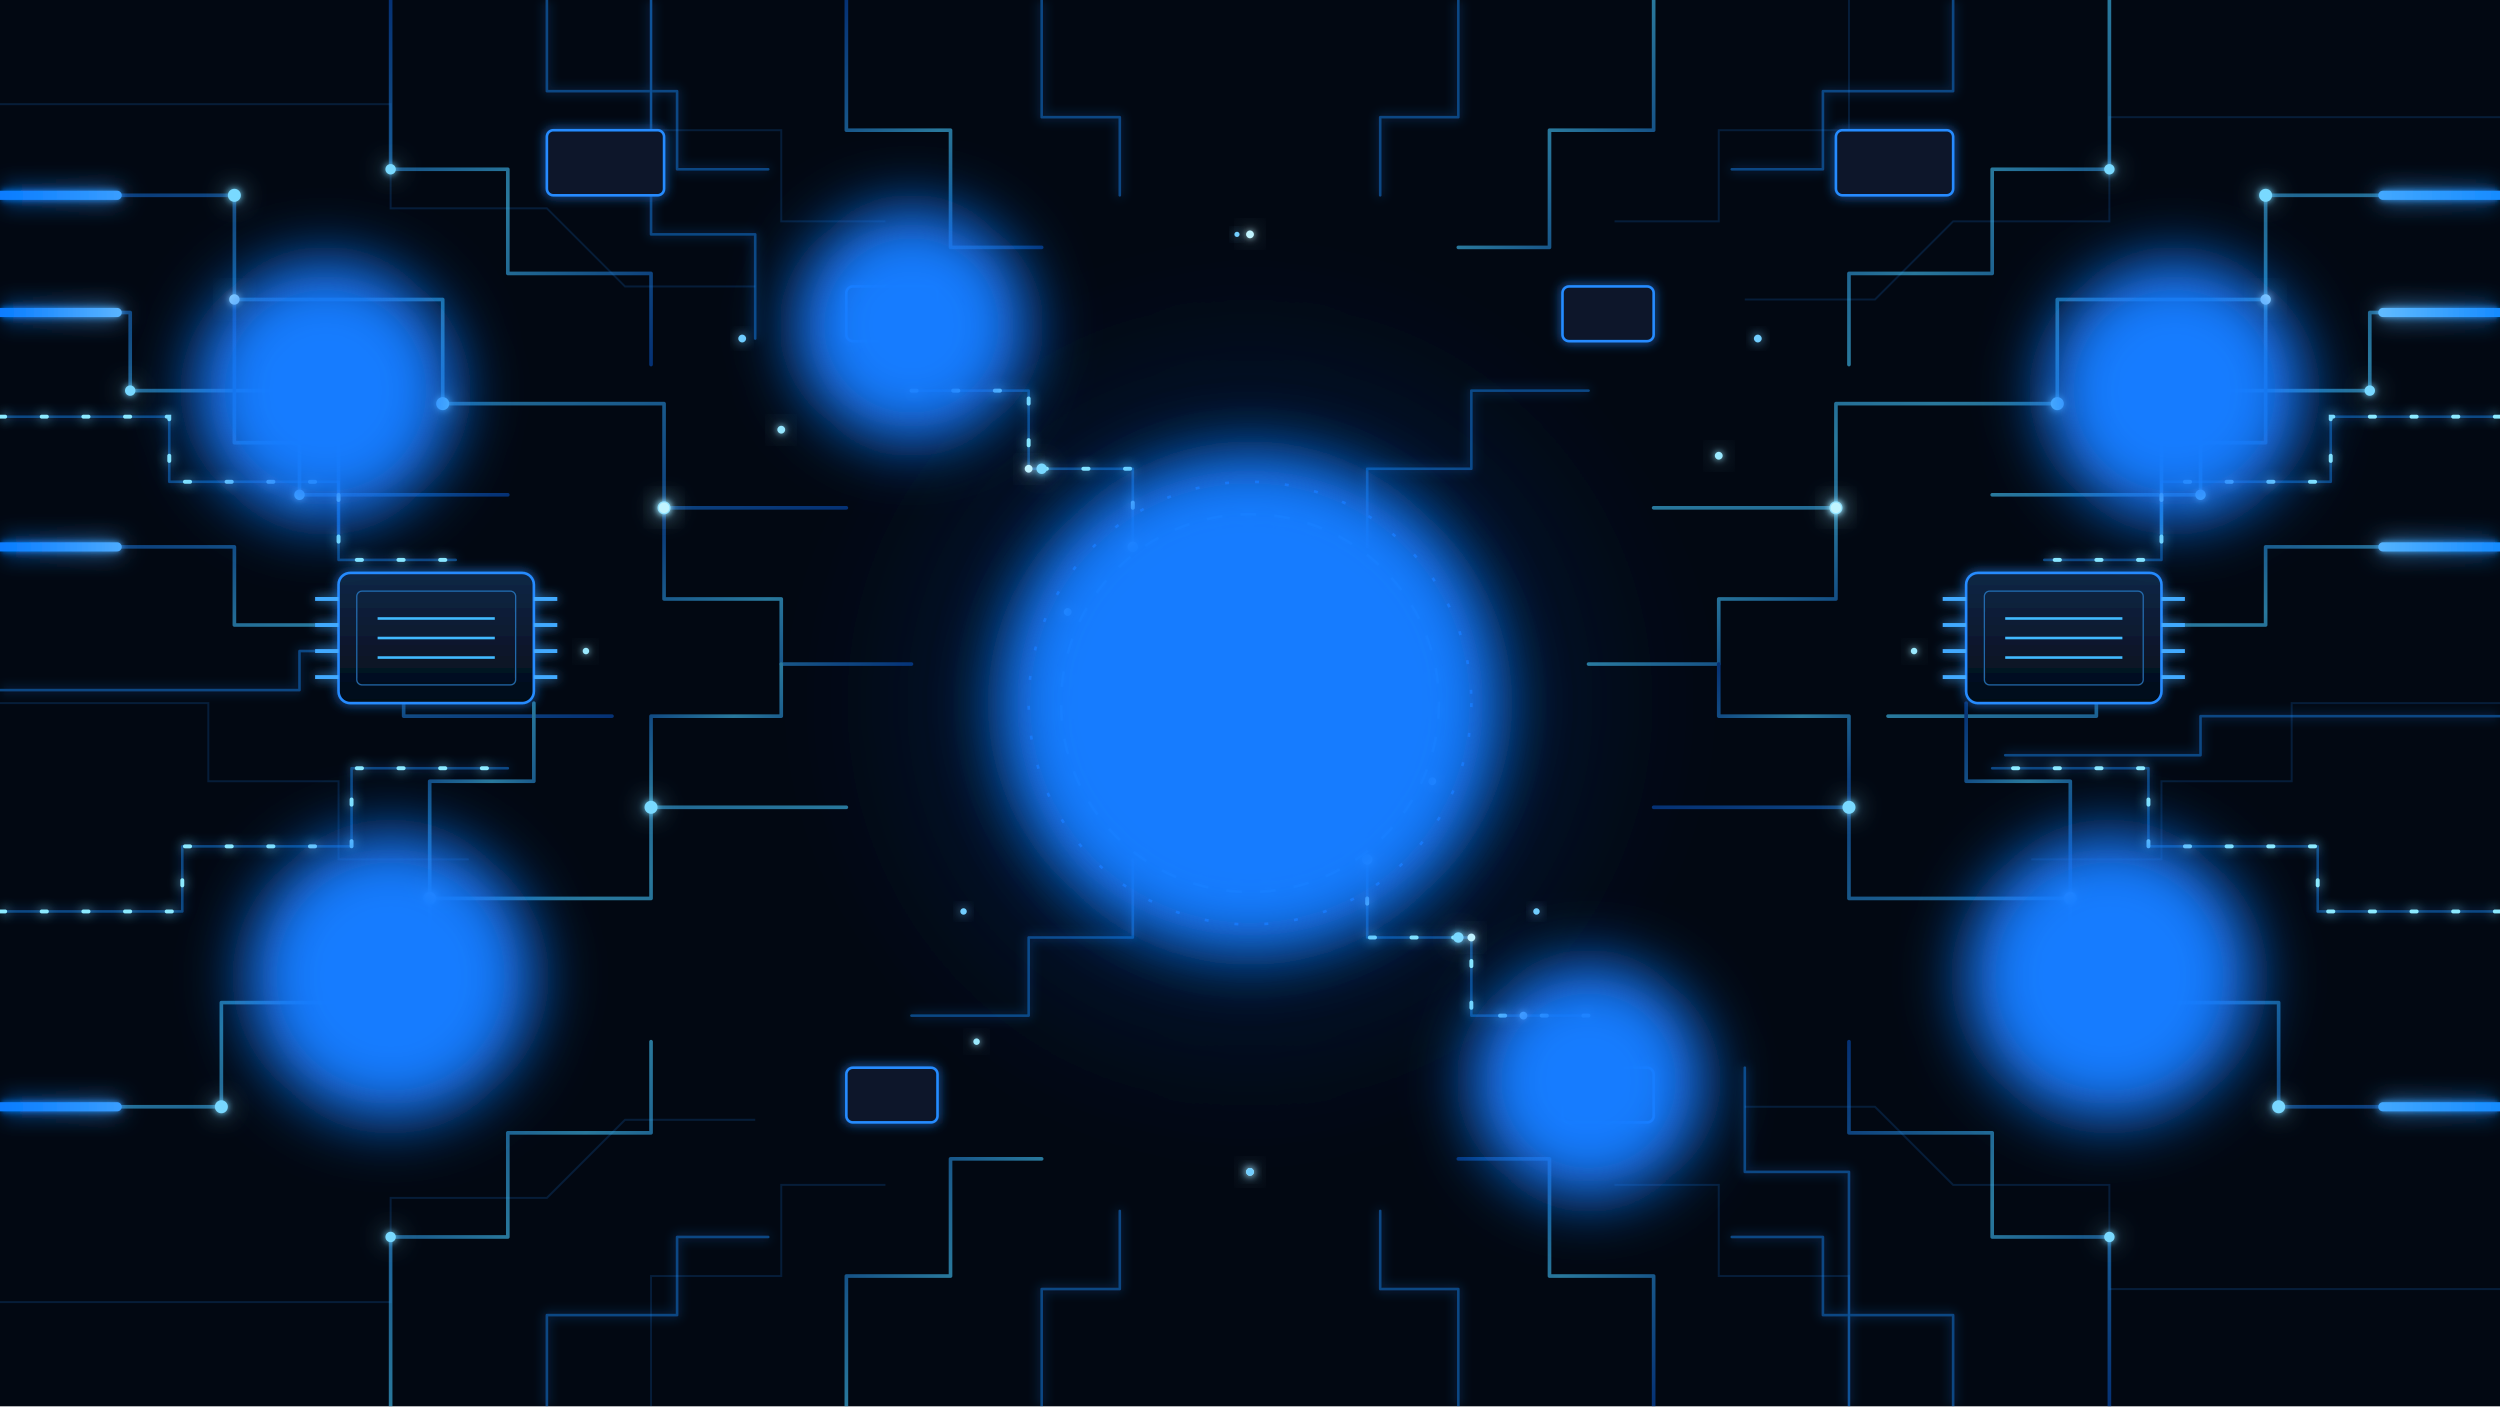
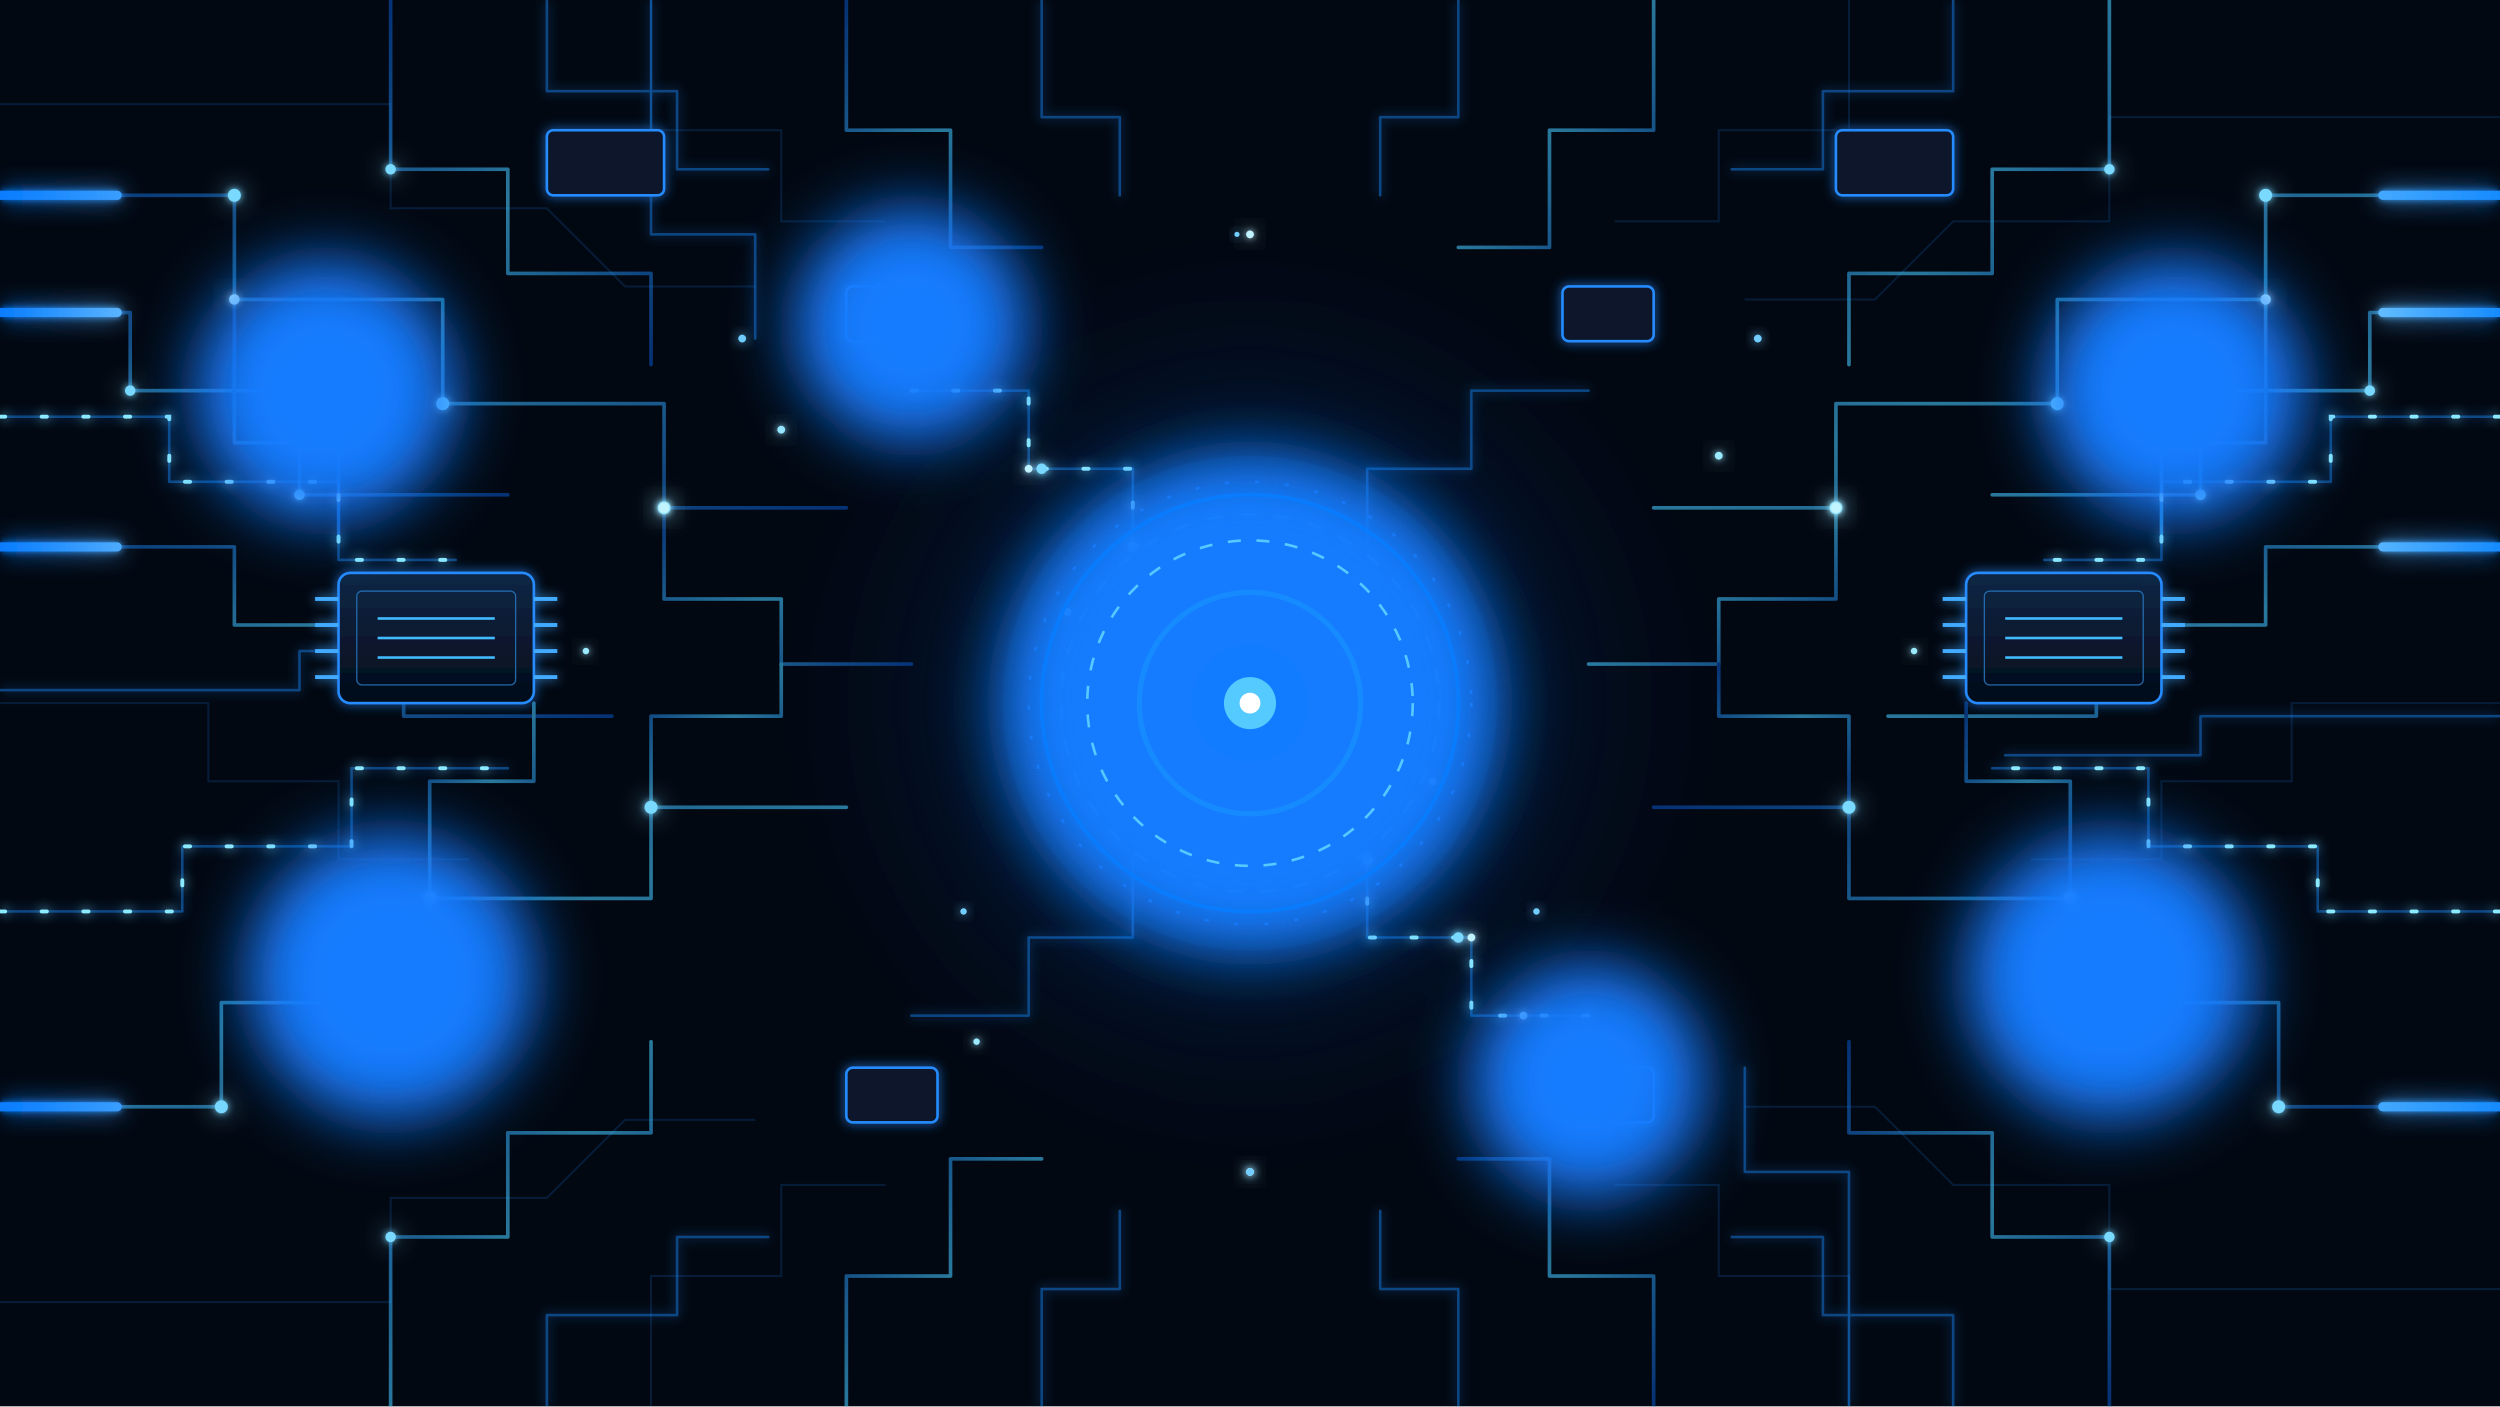
<svg xmlns="http://www.w3.org/2000/svg" viewBox="0 0 1920 1080" preserveAspectRatio="xMidYMid slice">
  <defs>
    <linearGradient id="trace" x1="0" y1="0" x2="1" y2="1">
      <stop offset="0" stop-color="#0750bb" />
      <stop offset=".5" stop-color="#45caff" />
      <stop offset="1" stop-color="#0750bb" />
    </linearGradient>
    <linearGradient id="brightTrace" x1="0" y1="0" x2="1" y2="0">
      <stop offset="0" stop-color="#087cff" />
      <stop offset=".5" stop-color="#b5f2ff" />
      <stop offset="1" stop-color="#168bff" />
    </linearGradient>
    <radialGradient id="coreGradient">
      <stop offset="0" stop-color="#b9f4ff" stop-opacity=".9" />
      <stop offset=".2" stop-color="#168bff" stop-opacity=".5" />
      <stop offset=".55" stop-color="#0750bb" stop-opacity=".16" />
      <stop offset="1" stop-color="#0750bb" stop-opacity="0" />
    </radialGradient>
    <linearGradient id="chip" x2="0" y2="1">
      <stop stop-color="#102746" />
      <stop offset="1" stop-color="#030b18" />
    </linearGradient>
    <filter id="glow" x="-100%" y="-100%" width="300%" height="300%">
      <feGaussianBlur stdDeviation="4" result="blur" />
      <feMerge>
        <feMergeNode in="blur" />
        <feMergeNode in="SourceGraphic" />
      </feMerge>
    </filter>
    <filter id="strongGlow" x="-150%" y="-150%" width="400%" height="400%">
      <feGaussianBlur stdDeviation="9" result="blur1" />
      <feGaussianBlur in="SourceGraphic" stdDeviation="3" result="blur2" />
      <feMerge>
        <feMergeNode in="blur1" />
        <feMergeNode in="blur2" />
        <feMergeNode in="SourceGraphic" />
      </feMerge>
    </filter>
    <filter id="softGlow" x="-100%" y="-100%" width="300%" height="300%">
      <feGaussianBlur stdDeviation="24" />
    </filter>
    <filter id="coreGlow" x="-200%" y="-200%" width="500%" height="500%">
      <feGaussianBlur stdDeviation="35" />
    </filter>
    <radialGradient id="coreLight">
      <stop offset="0" stop-color="#d9faff" stop-opacity=".8" />
      <stop offset=".25" stop-color="#35aaff" stop-opacity=".3" />
      <stop offset="1" stop-color="#087cff" stop-opacity="0" />
    </radialGradient>
  </defs>
  <style>
    /* CIRCUITOS PRINCIPALES */
    .circuit-flow {
      fill: none;
      stroke: url(#trace);
      stroke-width: 2.8;
      stroke-linecap: round;
      stroke-linejoin: round;
      opacity: .58;
    }

    .circuit-bright {
      fill: none;
      stroke: #168bff;
      stroke-width: 2;
      stroke-linecap: round;
      stroke-linejoin: round;
      opacity: .48;
      filter: url(#glow);
    }

    /* PULSOS DE ENERGÍA */
    .energy-pulse {
      fill: none;
      stroke: url(#brightTrace);
      stroke-width: 7;
      stroke-linecap: round;
      stroke-dasharray: 90 910;
      stroke-dashoffset: 1000;
      filter: url(#strongGlow);
      animation: energyFlow 5s linear infinite;
    }

    .energy-pulse-fast {
      fill: none;
      stroke: #8ceaff;
      stroke-width: 3;
      stroke-linecap: round;
      stroke-dasharray: 4 28;
      filter: url(#glow);
      animation: fastFlow 2.5s linear infinite;
    }

    @keyframes energyFlow {
      0% {
        stroke-dashoffset: 1000;
        opacity: 0;
      }
      10% { opacity: 1; }
      80% { opacity: 1; }
      100% {
        stroke-dashoffset: -1000;
        opacity: 0;
      }
    }

    @keyframes fastFlow {
      to { stroke-dashoffset: -128; }
    }

    /* NÚCLEO CENTRAL */
    .core-aura {
      transform-box: fill-box;
      transform-origin: center;
      animation: corePulse 6s ease-in-out infinite;
    }

    .core-ring {
      fill: none;
      stroke: #38baff;
      stroke-width: 1.8;
      opacity: .4;
      transform-box: fill-box;
      transform-origin: center;
      animation: ringPulse 8s ease-in-out infinite;
    }

    @keyframes corePulse {
      0%, 100% {
        opacity: .35;
        transform: scale(.85);
      }
      50% {
        opacity: .9;
        transform: scale(1.15);
      }
    }

    @keyframes ringPulse {
      0%, 100% {
        opacity: .2;
        transform: scale(.9);
      }
      50% {
        opacity: .65;
        transform: scale(1.08);
      }
    }

    /* MICROCHIPS */
    .chip-energy {
      animation: chipPulse 4s ease-in-out infinite;
    }

    @keyframes chipPulse {
      0%, 100% {
        opacity: .65;
        filter: brightness(.9);
      }
      50% {
        opacity: 1;
        filter: brightness(1.8);
      }
    }

    /* CONTACTOS */
    .contact-energy {
      animation: contactPulse 2.8s ease-in-out infinite;
    }

    @keyframes contactPulse {
      0%, 100% { opacity: .35; }
      50% { opacity: 1; }
    }

    /* DESTELLOS */
    .flash-point {
      fill: #c1f4ff;
      filter: url(#strongGlow);
      transform-box: fill-box;
      transform-origin: center;
      animation: flashPoint 2.2s ease-in-out infinite;
    }

    @keyframes flashPoint {
      0%, 100% {
        opacity: .12;
        transform: scale(.5);
      }
      45% {
        opacity: 1;
        transform: scale(2.2);
      }
    }

    /* PARTÍCULAS */
    .particle {
      fill: #72ceff;
      filter: url(#glow);
      transform-box: fill-box;
      transform-origin: center;
      animation: particlePulse 4s ease-in-out infinite;
    }

    .floating-particle {
      fill: #9beaff;
      filter: url(#strongGlow);
      animation: floatingLight 6s ease-in-out infinite;
    }

    @keyframes particlePulse {
      0%, 100% {
        opacity: .15;
        transform: scale(.7);
      }
      50% {
        opacity: 1;
        transform: scale(1.6);
      }
    }

    @keyframes floatingLight {
      0%, 100% {
        opacity: .1;
        transform: translateY(0);
      }
      50% {
        opacity: 1;
        transform: translateY(-20px);
      }
    }

    /* LUZ AMBIENTAL */
    .ambient-energy {
      animation: ambientPulse 8s ease-in-out infinite alternate;
    }

    @keyframes ambientPulse {
      0% { opacity: .04; }
      50% { opacity: .22; }
      100% { opacity: .08; }
    }

    @media (prefers-reduced-motion: reduce) {
      *, *::before, *::after {
        animation: none !important;
      }
    }
  </style>
  <rect width="1920" height="1080" fill="#020812" />
  <g class="core-aura">
    <circle cx="960" cy="540" r="330" fill="url(#coreGradient)" filter="url(#coreGlow)" />
    <circle cx="960" cy="540" r="220" fill="url(#coreLight)" filter="url(#softGlow)" />
  </g>
  <g fill="none" stroke="#1675d5" opacity=".2" stroke-width="1.5">
    <path d="M0 80H300V160H420L480 220H580" />
    <path d="M1920 90H1620V170H1500L1440 230H1340" />
    <path d="M0 1000H300V920H420L480 860H580" />
    <path d="M1920 990H1620V910H1500L1440 850H1340" />
    <path d="M500 0V100H600V170H680" />
    <path d="M1420 0V100H1320V170H1240" />
    <path d="M500 1080V980H600V910H680" />
    <path d="M1420 1080V980H1320V910H1240" />
    <path d="M0 540H160V600H260V660H360" />
    <path d="M1920 540H1760V600H1660V660H1560" />
  </g>
  <g class="circuit-flow">
    <path id="p1" pathLength="1000" d="M0 150H180V230H340V310H510V390H650" />
    <path id="p2" pathLength="1000" d="M0 240H100V300H230V380H390" />
    <path id="p3" pathLength="1000" d="M0 420H180V480H310V550H470" />
    <path id="p4" pathLength="1000" d="M0 850H170V770H330V690H500V620H650" />
    <path id="p5" pathLength="1000" d="M1920 150H1740V230H1580V310H1410V390H1270" />
    <path id="p6" pathLength="1000" d="M1920 240H1820V300H1690V380H1530" />
    <path id="p7" pathLength="1000" d="M1920 420H1740V480H1610V550H1450" />
    <path id="p8" pathLength="1000" d="M1920 850H1750V770H1590V690H1420V620H1270" />
    <path d="M300 0V130H390V210H500V280" />
    <path d="M1620 0V130H1530V210H1420V280" />
    <path d="M300 1080V950H390V870H500V800" />
    <path d="M1620 1080V950H1530V870H1420V800" />
    <path d="M650 0V100H730V190H800" />
    <path d="M1270 0V100H1190V190H1120" />
    <path d="M650 1080V980H730V890H800" />
    <path d="M1270 1080V980H1190V890H1120" />
    <path d="M180 230V340H260V410" />
    <path d="M1740 230V340H1660V410" />
    <path d="M330 690V600H410V540" />
    <path d="M1590 690V600H1510V540" />
    <path d="M510 390V460H600V510H700" />
    <path d="M1410 390V460H1320V510H1220" />
    <path d="M500 620V550H600V510" />
    <path d="M1420 620V550H1320V510" />
  </g>
  <g class="circuit-bright">
    <path d="M0 320H130V370H260V430H350" />
    <path d="M1920 320H1790V370H1660V430H1570" />
    <path d="M0 700H140V650H270V590H390" />
    <path d="M1920 700H1780V650H1650V590H1530" />
    <path d="M420 0V70H520V130H590" />
    <path d="M1500 0V70H1400V130H1330" />
    <path d="M420 1080V1010H520V950H590" />
    <path d="M1500 1080V1010H1400V950H1330" />
    <path d="M800 0V90H860V150" />
    <path d="M1120 0V90H1060V150" />
    <path d="M800 1080V990H860V930" />
    <path d="M1120 1080V990H1060V930" />
    <path d="M700 300H790V360H870V420" />
    <path d="M1220 300H1130V360H1050V420" />
    <path d="M700 780H790V720H870V660" />
    <path d="M1220 780H1130V720H1050V660" />
    <path d="M0 530H230V500H380" />
    <path d="M1920 550H1690V580H1540" />
    <path d="M500 0V180H580V260" />
    <path d="M1420 1080V900H1340V820" />
  </g>
  <g>
    <use href="#p1" class="energy-pulse" />
    <use href="#p2" class="energy-pulse" style="animation-delay:-1.2s" />
    <use href="#p3" class="energy-pulse" style="animation-delay:-2.4s" />
    <use href="#p4" class="energy-pulse" style="animation-delay:-3.6s" />
    <use href="#p5" class="energy-pulse" style="animation-delay:-.8s" />
    <use href="#p6" class="energy-pulse" style="animation-delay:-2s" />
    <use href="#p7" class="energy-pulse" style="animation-delay:-3.2s" />
    <use href="#p8" class="energy-pulse" style="animation-delay:-4.4s" />
  </g>
  <g class="energy-pulse-fast">
    <path d="M0 320H130V370H260V430H350" />
    <path d="M1920 320H1790V370H1660V430H1570" />
    <path d="M0 700H140V650H270V590H390" />
    <path d="M1920 700H1780V650H1650V590H1530" />
    <path d="M700 300H790V360H870V420" />
    <path d="M1220 780H1130V720H1050V660" />
  </g>
  <g class="core-aura">
    <circle cx="960" cy="540" r="180" fill="url(#coreLight)" opacity=".9" />
    <circle cx="960" cy="540" r="115" fill="none" stroke="#168bff" stroke-width="3" opacity=".8" filter="url(#glow)" />
    <circle cx="960" cy="540" r="145" fill="none" stroke="#55caff" stroke-width="2" stroke-dasharray="12 14" filter="url(#glow)" />
    <circle cx="960" cy="540" r="170" fill="none" stroke="#087cff" stroke-width="2" stroke-dasharray="3 20" opacity=".8" />
    <circle cx="960" cy="540" r="65" fill="#087cff" opacity=".12" filter="url(#coreGlow)" />
    <circle cx="960" cy="540" r="34" fill="url(#coreLight)" filter="url(#strongGlow)" />
    <circle cx="960" cy="540" r="12" fill="#b9f4ff" filter="url(#strongGlow)" />
    <circle cx="960" cy="540" r="5" fill="#ffffff" />
  </g>
  <g class="chip-energy" filter="url(#glow)">
    <g transform="translate(260 440)">
      <rect width="150" height="100" rx="9" fill="url(#chip)" stroke="#258bff" stroke-width="2" />
      <rect x="14" y="14" width="122" height="72" rx="4" fill="none" stroke="#287cc8" opacity=".8" />
      <path d="M30 35H120M30 50H120M30 65H120" stroke="#42baff" stroke-width="2" />
      <path d="M-18 20H0M-18 40H0M-18 60H0M-18 80H0                M150 20H168M150 40H168M150 60H168M150 80H168" stroke="#42aaff" stroke-width="3" />
    </g>
    <g transform="translate(1510 440)">
      <rect width="150" height="100" rx="9" fill="url(#chip)" stroke="#258bff" stroke-width="2" />
      <rect x="14" y="14" width="122" height="72" rx="4" fill="none" stroke="#287cc8" opacity=".8" />
      <path d="M30 35H120M30 50H120M30 65H120" stroke="#42baff" stroke-width="2" />
      <path d="M-18 20H0M-18 40H0M-18 60H0M-18 80H0                M150 20H168M150 40H168M150 60H168M150 80H168" stroke="#42aaff" stroke-width="3" />
    </g>
  </g>
  <g fill="#07172b" stroke="#258bff" stroke-width="2" filter="url(#glow)">
    <rect x="650" y="220" width="70" height="42" rx="5" />
    <rect x="1200" y="220" width="70" height="42" rx="5" />
    <rect x="650" y="820" width="70" height="42" rx="5" />
    <rect x="1200" y="820" width="70" height="42" rx="5" />
    <rect x="420" y="100" width="90" height="50" rx="5" />
    <rect x="1410" y="100" width="90" height="50" rx="5" />
  </g>
  <g class="contact-energy" fill="#79d9ff" filter="url(#strongGlow)">
    <circle cx="180" cy="150" r="5" />
    <circle cx="340" cy="310" r="5" />
    <circle cx="510" cy="390" r="5" />
    <circle cx="100" cy="300" r="4" />
    <circle cx="230" cy="380" r="4" />
    <circle cx="170" cy="850" r="5" />
    <circle cx="330" cy="690" r="5" />
    <circle cx="500" cy="620" r="5" />
    <circle cx="1740" cy="150" r="5" />
    <circle cx="1580" cy="310" r="5" />
    <circle cx="1410" cy="390" r="5" />
    <circle cx="1820" cy="300" r="4" />
    <circle cx="1690" cy="380" r="4" />
    <circle cx="1750" cy="850" r="5" />
    <circle cx="1590" cy="690" r="5" />
    <circle cx="1420" cy="620" r="5" />
    <circle cx="300" cy="130" r="4" />
    <circle cx="1620" cy="130" r="4" />
    <circle cx="300" cy="950" r="4" />
    <circle cx="1620" cy="950" r="4" />
    <circle cx="800" cy="360" r="4" />
    <circle cx="1120" cy="720" r="4" />
    <circle cx="870" cy="420" r="4" />
    <circle cx="1050" cy="660" r="4" />
  </g>
  <g>
    <circle class="flash-point" cx="180" cy="230" r="4" />
    <circle class="flash-point" cx="510" cy="390" r="4" style="animation-delay:-1s" />
    <circle class="flash-point" cx="330" cy="690" r="4" style="animation-delay:-1.5s" />
    <circle class="flash-point" cx="1740" cy="230" r="4" style="animation-delay:-.7s" />
    <circle class="flash-point" cx="1410" cy="390" r="4" style="animation-delay:-1.8s" />
    <circle class="flash-point" cx="1590" cy="690" r="4" style="animation-delay:-.4s" />
    <circle class="flash-point" cx="960" cy="180" r="3" style="animation-delay:-1.2s" />
    <circle class="flash-point" cx="960" cy="900" r="3" style="animation-delay:-2s" />
    <circle class="flash-point" cx="790" cy="360" r="3" style="animation-delay:-.8s" />
    <circle class="flash-point" cx="1130" cy="720" r="3" style="animation-delay:-1.7s" />
  </g>
  <g>
    <circle class="particle" cx="570" cy="260" r="3" />
    <circle class="particle" cx="1350" cy="260" r="3" style="animation-delay:-1.5s" />
    <circle class="particle" cx="740" cy="700" r="2.5" style="animation-delay:-2.5s" />
    <circle class="particle" cx="1180" cy="700" r="2.5" style="animation-delay:-.8s" />
    <circle class="particle" cx="950" cy="180" r="2" style="animation-delay:-3s" />
    <circle class="particle" cx="960" cy="900" r="3" style="animation-delay:-1s" />
    <circle class="particle" cx="820" cy="470" r="3" style="animation-delay:-2s" />
    <circle class="particle" cx="1100" cy="600" r="3" style="animation-delay:-.5s" />
  </g>
  <g>
    <circle class="floating-particle" cx="600" cy="330" r="3" />
    <circle class="floating-particle" cx="1320" cy="350" r="3" style="animation-delay:-2s" />
    <circle class="floating-particle" cx="750" cy="800" r="2.5" style="animation-delay:-1s" />
    <circle class="floating-particle" cx="1170" cy="780" r="3" style="animation-delay:-3s" />
    <circle class="floating-particle" cx="450" cy="500" r="2.5" style="animation-delay:-2.5s" />
    <circle class="floating-particle" cx="1470" cy="500" r="2.5" style="animation-delay:-1.5s" />
  </g>
  <g class="ambient-energy" fill="#147bff" filter="url(#softGlow)">
    <circle cx="250" cy="300" r="100" />
    <circle cx="1670" cy="300" r="100" />
    <circle cx="300" cy="750" r="110" />
    <circle cx="1620" cy="750" r="110" />
    <circle cx="960" cy="540" r="190" />
    <circle cx="700" cy="250" r="90" />
    <circle cx="1220" cy="830" r="90" />
  </g>
+   <g>
+     <circle cx="960" cy="540" r="190" fill="#087cff" opacity="0.08" />
+     <circle cx="960" cy="540" r="160" fill="none" stroke="#087cff" stroke-width="3" opacity="0.9" />
+     <circle cx="960" cy="540" r="125" fill="none" stroke="#55caff" stroke-width="2" stroke-dasharray="10 12" />
+     <circle cx="960" cy="540" r="85" fill="none" stroke="#168bff" stroke-width="4" />
+     <circle cx="960" cy="540" r="45" fill="#087cff" opacity="0.35" />
+     <circle cx="960" cy="540" r="20" fill="#55caff" />
+     <circle cx="960" cy="540" r="8" fill="#ffffff" />
+   </g>
</svg>
